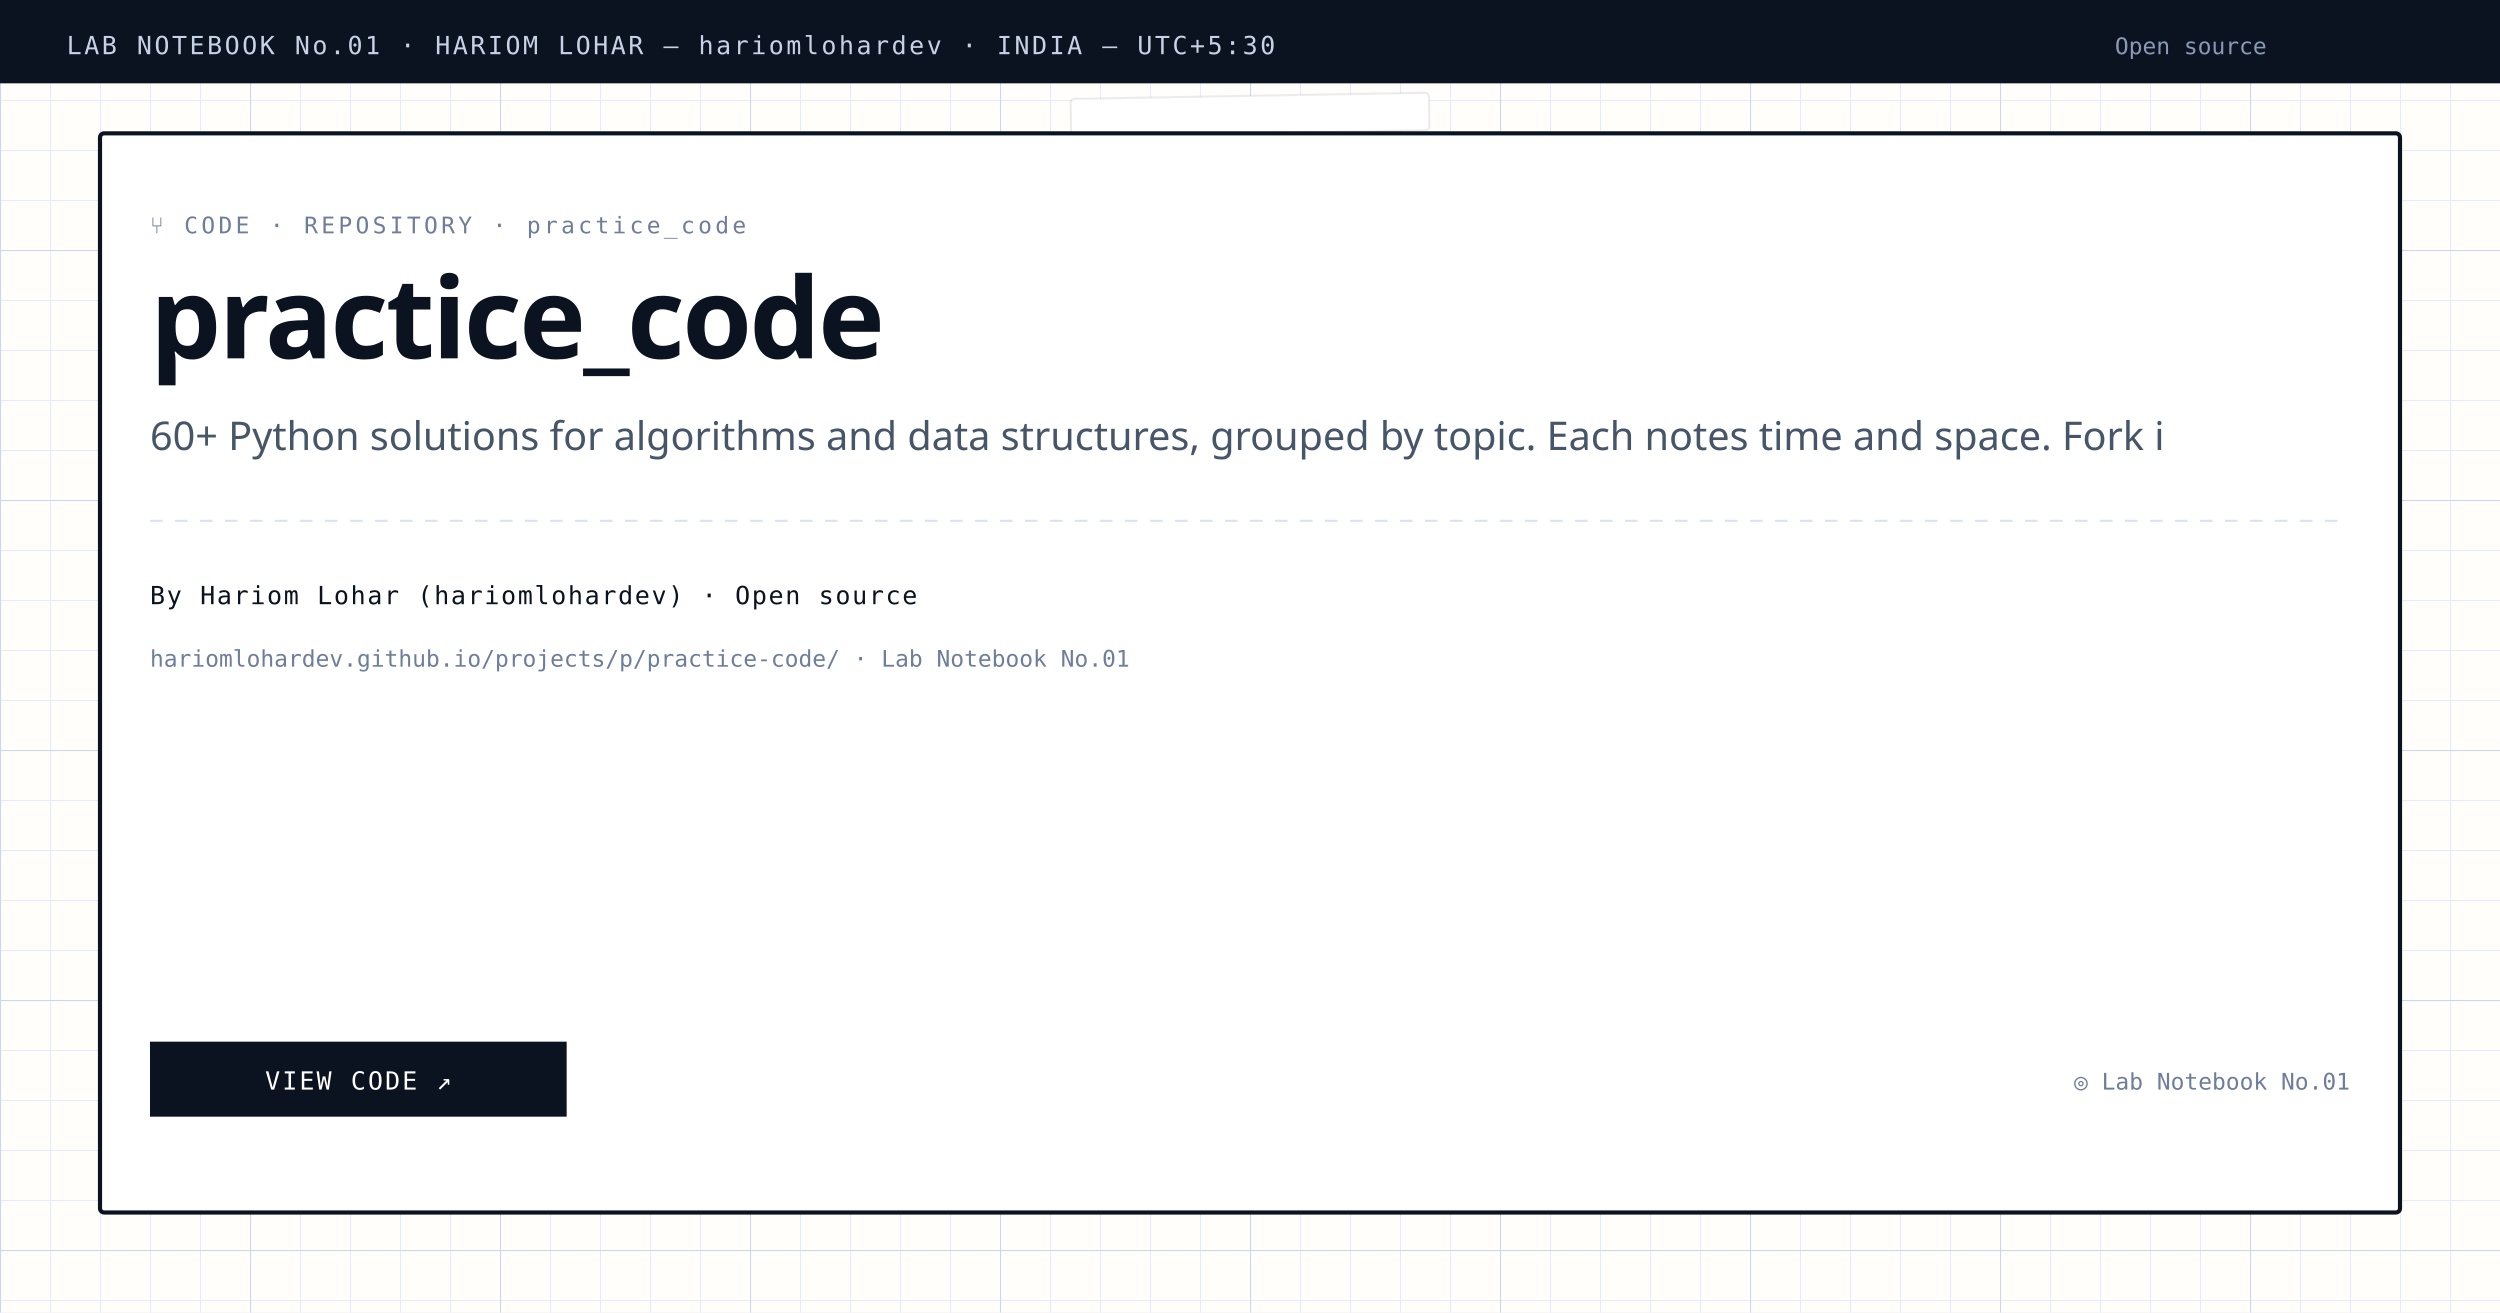
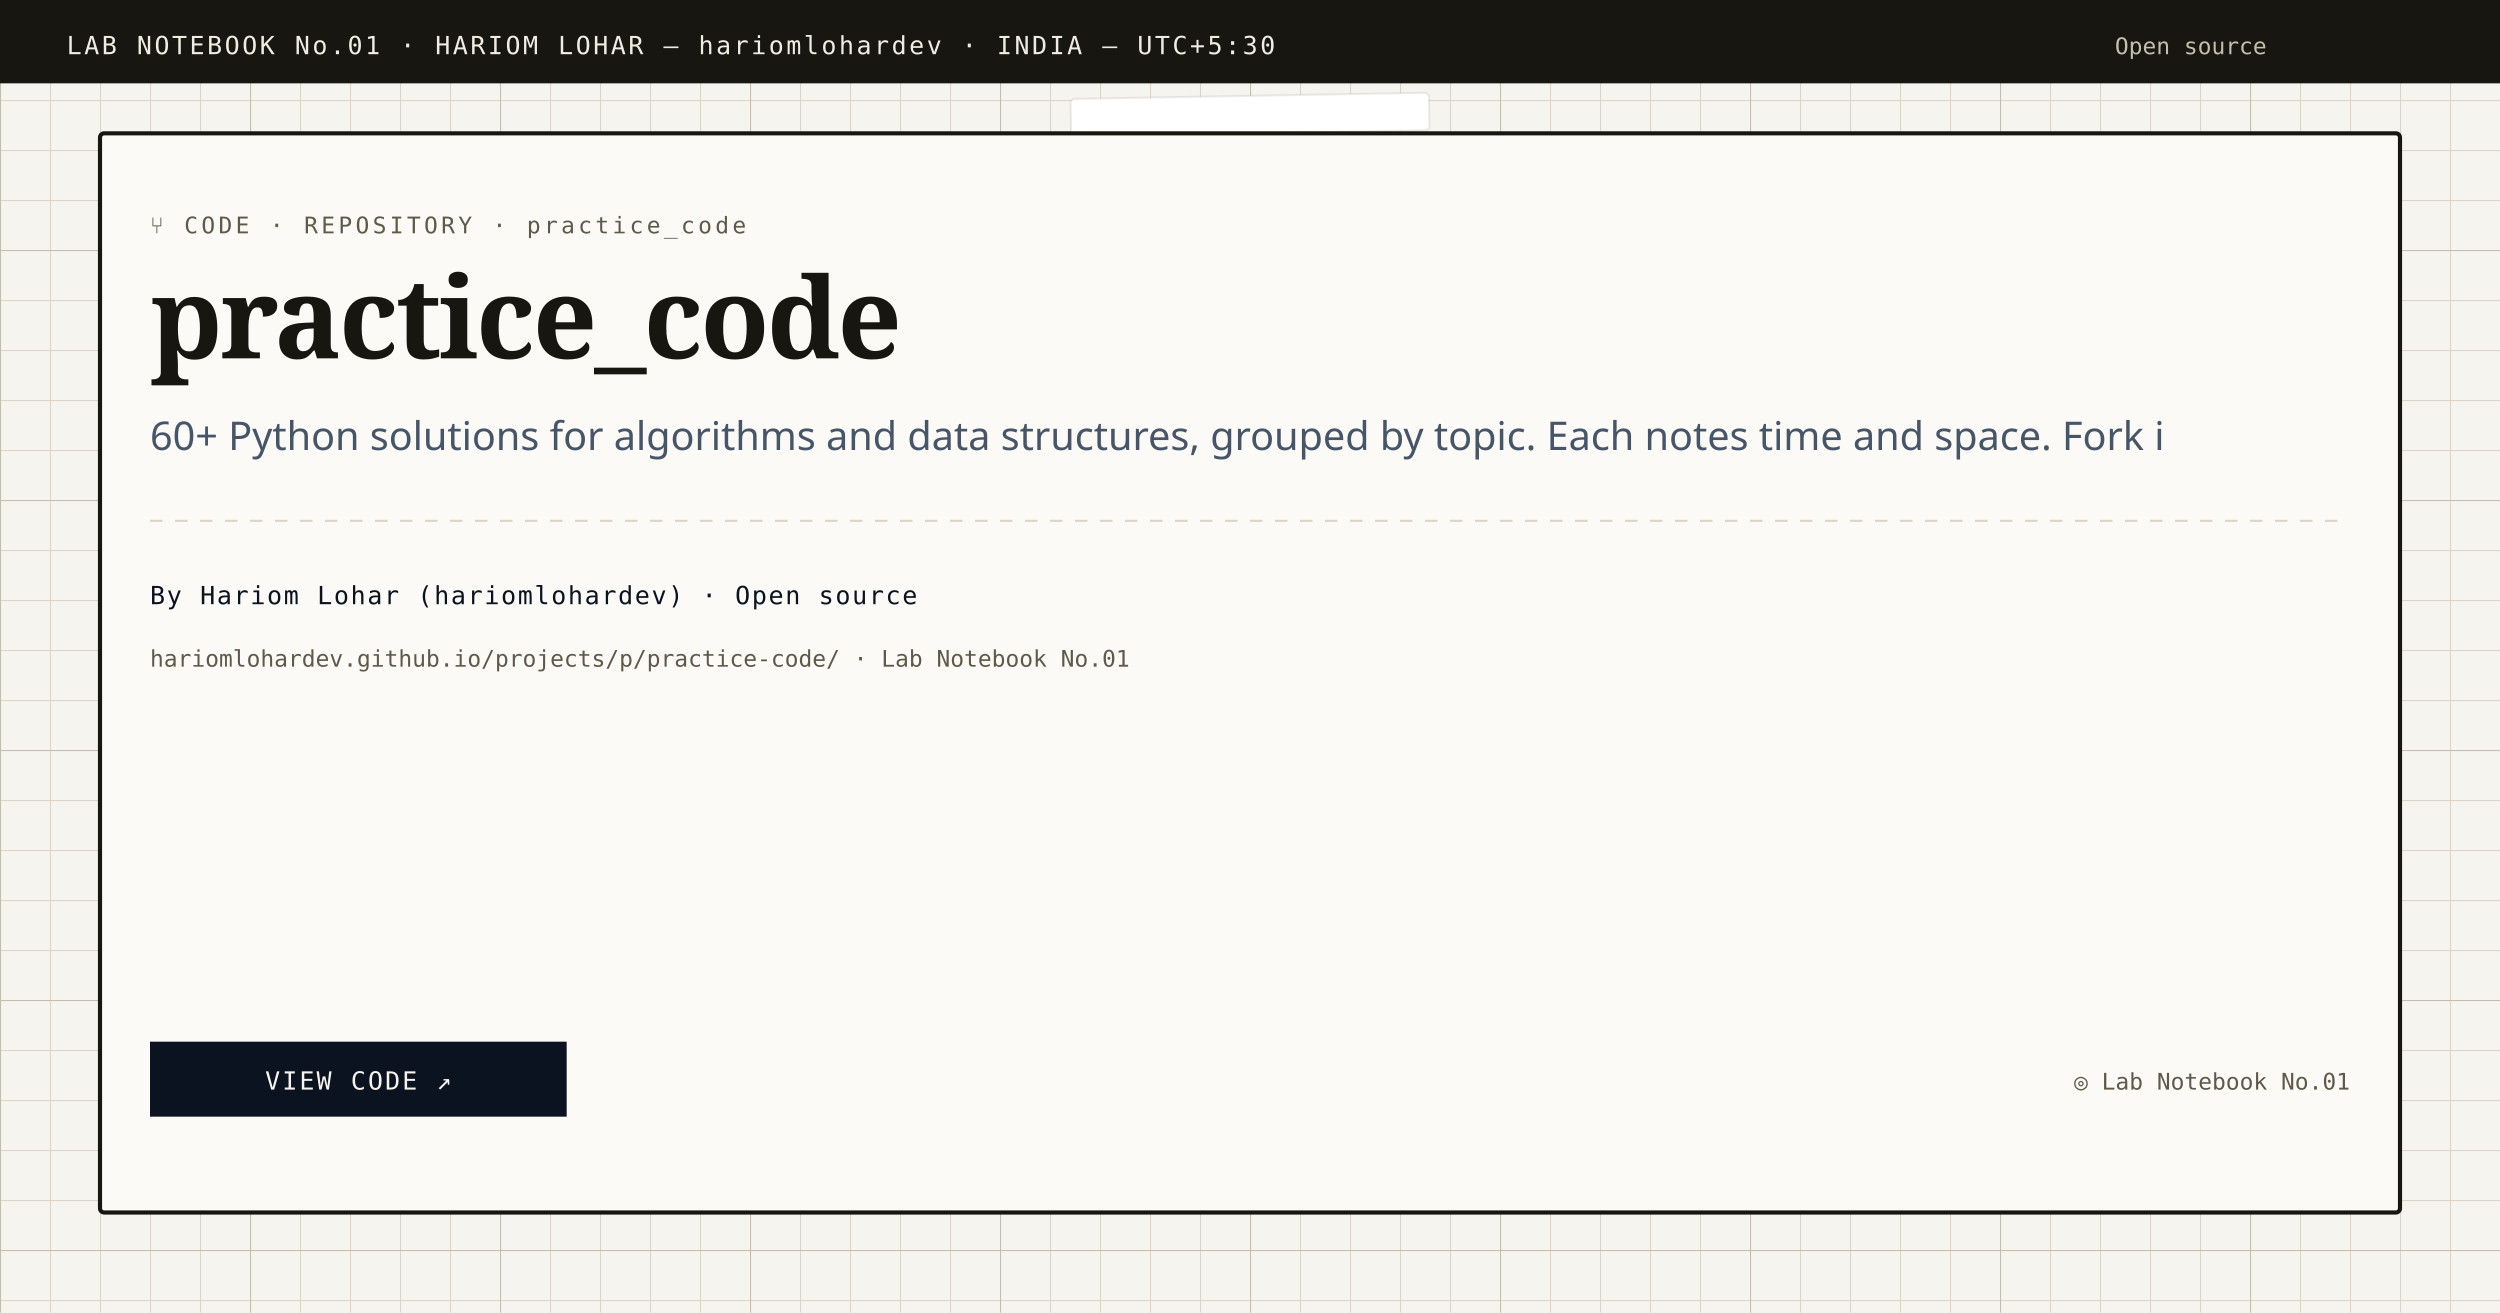
<svg xmlns="http://www.w3.org/2000/svg" width="1200" height="630" viewBox="0 0 1200 630" role="img" aria-label="practice_code">
-   <rect width="1200" height="630" fill="#FFFEFB" />
+   <rect width="1200" height="630" fill="#F6F4EE" />
  <defs>
    <pattern id="g" width="24" height="24" patternUnits="userSpaceOnUse">
-       <path d="M24 0 H0 V24" fill="none" stroke="#E3ECFB" stroke-width="1" />
+       <path d="M24 0 H0 V24" fill="none" stroke="#DAD5C6" stroke-width="1" />
    </pattern>
    <pattern id="g2" width="120" height="120" patternUnits="userSpaceOnUse">
-       <path d="M120 0 H0 V120" fill="none" stroke="#C9D8F0" stroke-width="1" />
+       <path d="M120 0 H0 V120" fill="none" stroke="#C4BEAC" stroke-width="1" />
    </pattern>
  </defs>
  <rect width="1200" height="630" fill="url(#g)" />
  <rect width="1200" height="630" fill="url(#g2)" />
-   <rect x="0" y="0" width="1200" height="8" fill="#FFD400" />
-   <rect x="0" y="8" width="1200" height="1" fill="#0B1220" opacity="0.12" />
-   <rect x="0" y="0" width="1200" height="40" fill="#0B1220" />
-   <text x="32" y="26" fill="#C8D2E6" font-family="monospace" font-size="12" letter-spacing="1.2">LAB NOTEBOOK No.01 · HARIOM LOHAR — hariomlohardev · INDIA — UTC+5:30</text>
-   <text x="1088" y="26" fill="#8A9AB6" font-family="monospace" font-size="11" text-anchor="end">Open source</text>
-   <rect x="514" y="46" width="172" height="18" rx="2" fill="#FFFFFF" stroke="rgba(11,18,32,0.08)" transform="rotate(-1 600 55)" />
-   <rect x="48" y="64" width="1104" height="518" rx="2" fill="#FFFFFF" stroke="#0B1220" stroke-width="2" />
-   <text x="72" y="112" fill="#6E7D9A" font-family="monospace" font-size="11" letter-spacing="1.6">⑂ CODE · REPOSITORY · practice_code</text>
-   <text x="72" y="172" fill="#0B1220" font-family="sans-serif" font-size="54" font-weight="800" letter-spacing="-1.2">practice_code</text>
+   <rect x="0" y="0" width="1200" height="8" fill="#B93A13" />
+   <rect x="0" y="8" width="1200" height="1" fill="#181611" opacity="0.12" />
+   <rect x="0" y="0" width="1200" height="40" fill="#181611" />
+   <text x="32" y="26" fill="#EFECE2" font-family="monospace" font-size="12" letter-spacing="1.2">LAB NOTEBOOK No.01 · HARIOM LOHAR — hariomlohardev · INDIA — UTC+5:30</text>
+   <text x="1088" y="26" fill="#C4BEAC" font-family="monospace" font-size="11" text-anchor="end">Open source</text>
+   <rect x="514" y="46" width="172" height="18" rx="2" fill="#FFFFFF" stroke="rgba(24,22,17,0.08)" transform="rotate(-1 600 55)" />
+   <rect x="48" y="64" width="1104" height="518" rx="2" fill="#FBFAF6" stroke="#181611" stroke-width="2" />
+   <text x="72" y="112" fill="#5F594A" font-family="monospace" font-size="11" letter-spacing="1.6">⑂ CODE · REPOSITORY · practice_code</text>
+   <text x="72" y="172" fill="#181611" font-family="serif" font-size="54" font-weight="800" letter-spacing="-1.2">practice_code</text>
  <text x="72" y="216" fill="#475569" font-family="sans-serif" font-size="19" letter-spacing="0">60+ Python solutions for algorithms and data structures, grouped by topic. Each notes time and space. Fork i</text>
-   <line x1="72" y1="250" x2="1128" y2="250" stroke="#D9E2EF" stroke-width="1" stroke-dasharray="6 6" />
+   <line x1="72" y1="250" x2="1128" y2="250" stroke="#DAD5C6" stroke-width="1" stroke-dasharray="6 6" />
  <text x="72" y="290" fill="#0B1220" font-family="monospace" font-size="12" letter-spacing="0.8">By Hariom Lohar (hariomlohardev) · Open source</text>
-   <text x="72" y="320" fill="#6E7D9A" font-family="monospace" font-size="11">hariomlohardev.github.io/projects/p/practice-code/ · Lab Notebook No.01</text>
+   <text x="72" y="320" fill="#5F594A" font-family="monospace" font-size="11">hariomlohardev.github.io/projects/p/practice-code/ · Lab Notebook No.01</text>
  <rect x="72" y="500" width="200" height="36" fill="#0B1220" />
-   <text x="172" y="523" fill="#FFFEFB" font-family="monospace" font-size="12" text-anchor="middle" letter-spacing="1">VIEW CODE ↗</text>
-   <text x="1128" y="523" fill="#6E7D9A" font-family="monospace" font-size="11" text-anchor="end">◎ Lab Notebook No.01</text>
+   <text x="172" y="523" fill="#F6F4EE" font-family="monospace" font-size="12" text-anchor="middle" letter-spacing="1">VIEW CODE ↗</text>
+   <text x="1128" y="523" fill="#5F594A" font-family="monospace" font-size="11" text-anchor="end">◎ Lab Notebook No.01</text>
</svg>
